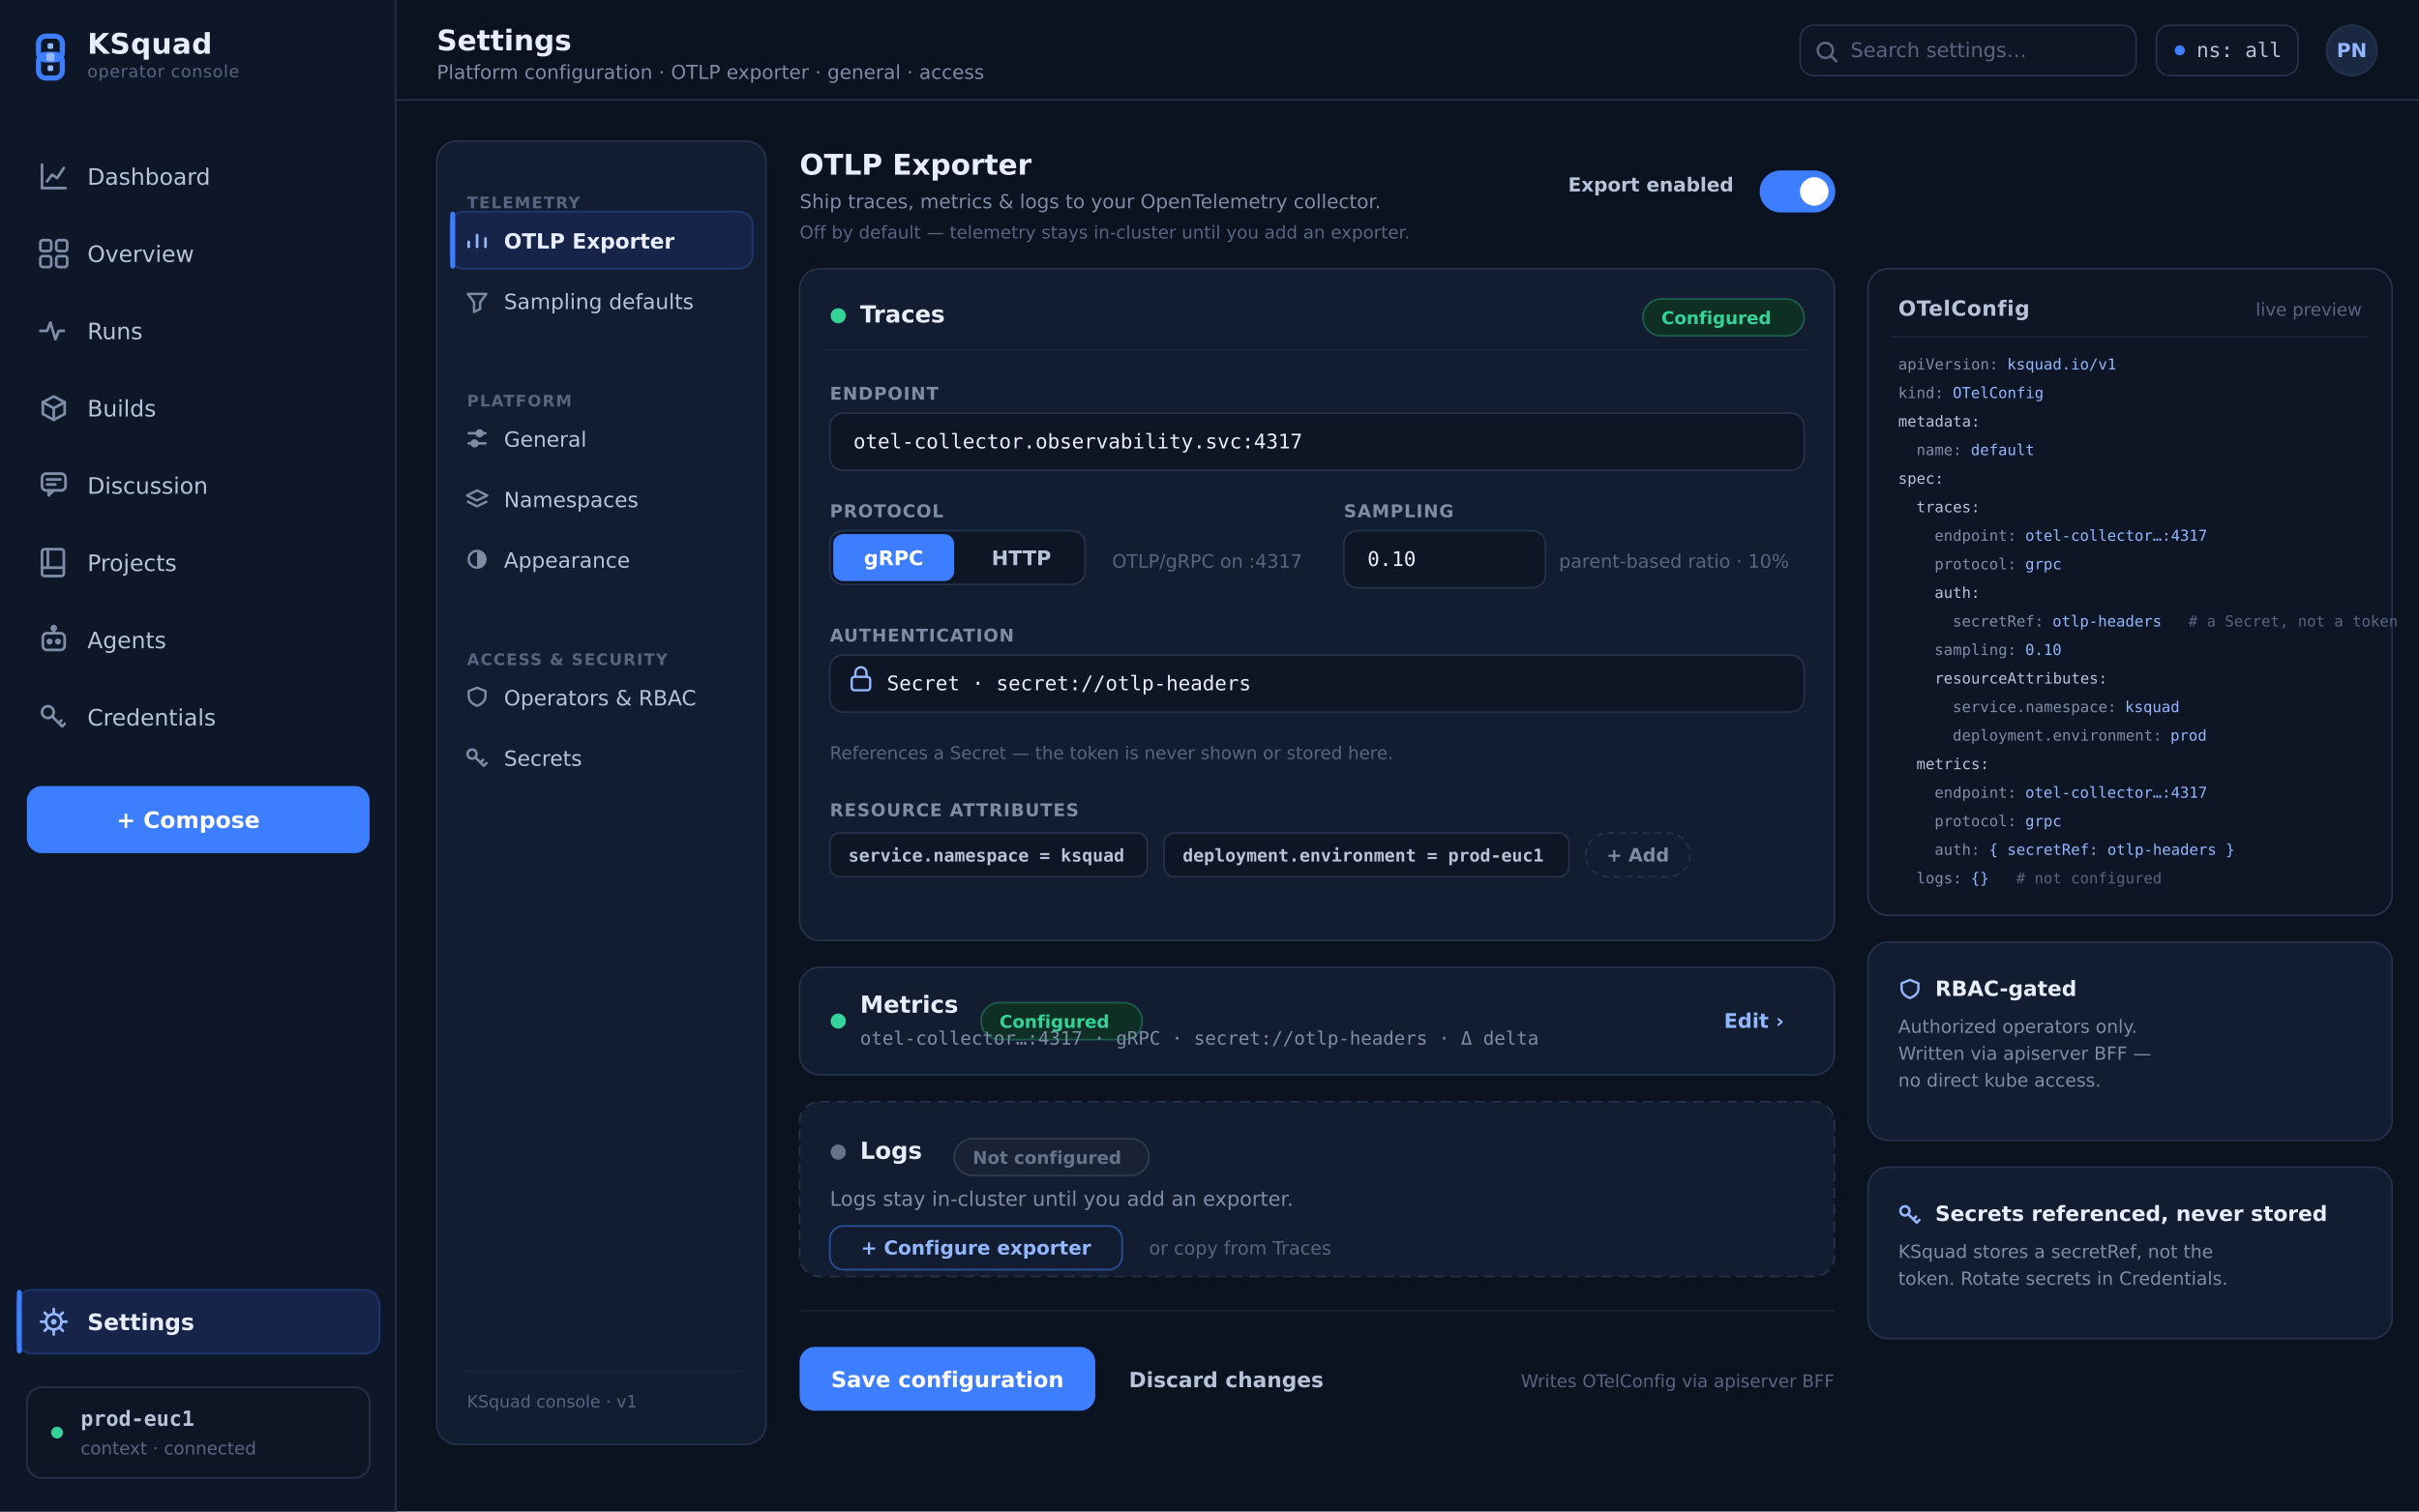
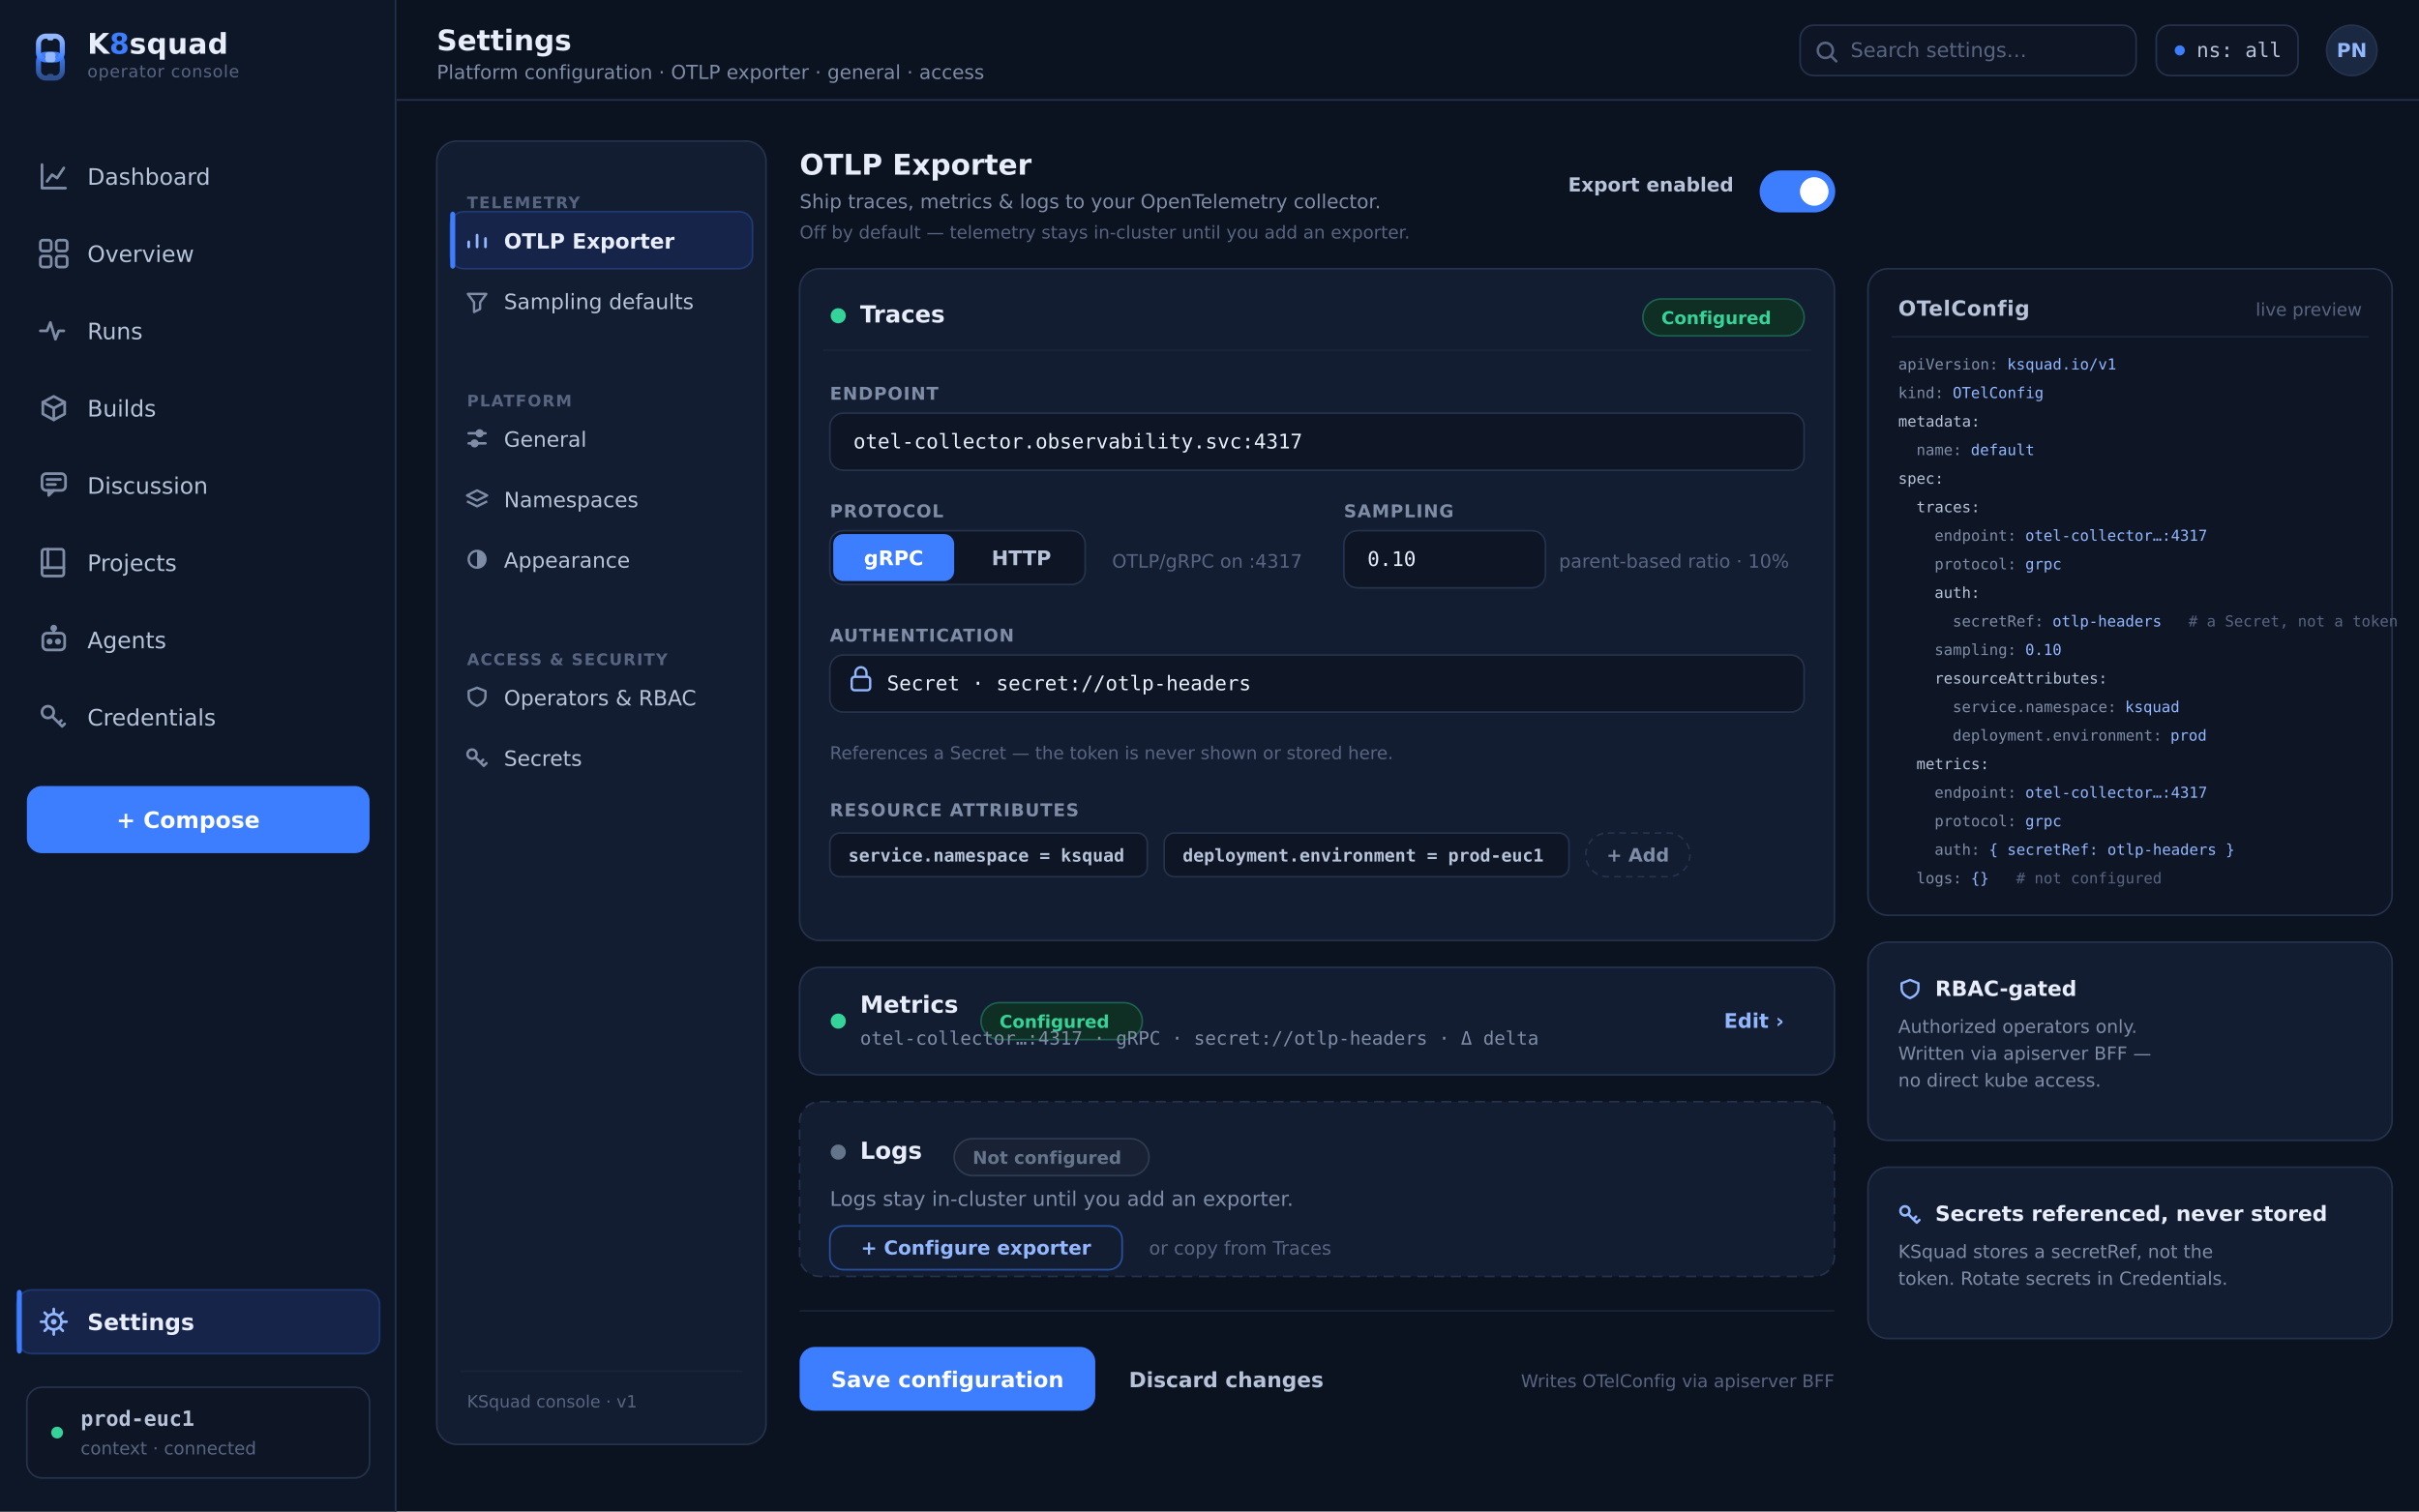
<svg xmlns="http://www.w3.org/2000/svg" width="1440" height="900" viewBox="0 0 1440 900" font-family="DejaVu Sans">
+   <defs>
+     <linearGradient id="ringTop" x1="0" y1="0" x2="0" y2="1">
+       <stop offset="0" stop-color="#93B7FF" />
+       <stop offset="1" stop-color="#3D7DFF" />
+     </linearGradient>
+     <linearGradient id="ringBot" x1="0" y1="0" x2="0" y2="1">
+       <stop offset="0" stop-color="#3D7DFF" />
+       <stop offset="1" stop-color="#2E4E8C" />
+     </linearGradient>
+   </defs>
  <rect x="0" y="0" width="1440" height="900" rx="0" ry="0" fill="#0B1220" stroke="none" stroke-width="1" />
  <rect x="0" y="0" width="236" height="900" rx="0" ry="0" fill="#0D1728" stroke="none" stroke-width="1" />
  <rect x="235" y="0" width="1" height="900" rx="0" ry="0" fill="#25324B" stroke="none" stroke-width="1" />
  <g transform="translate(30,34) scale(0.33735) translate(-50,-50)">
-     <rect x="29" y="45" width="42" height="42" rx="13" fill="none" stroke="#3D7DFF" stroke-width="9" />
-     <rect x="29" y="13" width="42" height="42" rx="13" fill="none" stroke="#3D7DFF" stroke-width="9" />
-     <rect x="45" y="25.5" width="10" height="10" rx="2.8" fill="#93B7FF" />
-     <rect x="45" y="64.5" width="10" height="10" rx="2.8" fill="#93B7FF" />
-     <rect x="42.5" y="42.5" width="15" height="15" rx="4.2" fill="#93B7FF" />
-   </g>
-   <text x="52" y="32" font-family="DejaVu Sans" font-size="17" fill="#E8EEF9" font-weight="700" text-anchor="start" letter-spacing="0.2">KSquad</text>
+     <rect x="29" y="45" width="42" height="42" rx="13" fill="none" stroke="url(#ringBot)" stroke-width="9" />
+     <rect x="29" y="13" width="42" height="42" rx="13" fill="none" stroke="url(#ringTop)" stroke-width="9" />
+     <rect x="41" y="41" width="18" height="18" rx="5" fill="#93B7FF" />
+     <rect x="44.5" y="9.5" width="11" height="11" rx="3" fill="#93B7FF" />
+     <rect x="44.5" y="79.5" width="11" height="11" rx="3" fill="#2E4E8C" />
+   </g>
+   <text x="52" y="32" font-family="DejaVu Sans" font-size="17" fill="#E8EEF9" font-weight="700" text-anchor="start" letter-spacing="0.2">K<tspan fill="#3D7DFF">8</tspan>squad</text>
  <text x="52" y="46" font-family="DejaVu Sans" font-size="10" fill="#586581" font-weight="400" text-anchor="start" letter-spacing="0.4">operator console</text>
  <g fill="none" stroke="#7E8CA6" stroke-width="1.6" stroke-linecap="round" stroke-linejoin="round">
    <path d="M25 98 v14 h14" />
    <path d="M28 108 l3 -4 l3 2 l4 -6" />
  </g>
  <text x="52" y="110" font-family="DejaVu Sans" font-size="13.5" fill="#B6C3D8" font-weight="500" text-anchor="start">Dashboard</text>
  <g fill="none" stroke="#7E8CA6" stroke-width="1.6" stroke-linecap="round" stroke-linejoin="round">
    <rect x="24" y="143" width="6.5" height="6.5" rx="1.5" />
    <rect x="33.5" y="143" width="6.5" height="6.5" rx="1.5" />
    <rect x="24" y="152.5" width="6.5" height="6.5" rx="1.5" />
    <rect x="33.5" y="152.5" width="6.5" height="6.5" rx="1.5" />
  </g>
  <text x="52" y="156" font-family="DejaVu Sans" font-size="13.5" fill="#B6C3D8" font-weight="500" text-anchor="start">Overview</text>
  <g fill="none" stroke="#7E8CA6" stroke-width="1.6" stroke-linecap="round" stroke-linejoin="round">
    <path d="M24 197 h4 l2 -5 l3 10 l2 -5 h3" />
  </g>
  <text x="52" y="202" font-family="DejaVu Sans" font-size="13.5" fill="#B6C3D8" font-weight="500" text-anchor="start">Runs</text>
  <g fill="none" stroke="#7E8CA6" stroke-width="1.6" stroke-linecap="round" stroke-linejoin="round">
    <path d="M32 236 l6.5 3.5 v7 l-6.5 3.5 l-6.5 -3.5 v-7 z" />
    <path d="M25.5 239.5 l6.5 3.5 l6.5 -3.5" />
    <path d="M32 243 v7" />
  </g>
  <text x="52" y="248" font-family="DejaVu Sans" font-size="13.5" fill="#B6C3D8" font-weight="500" text-anchor="start">Builds</text>
  <g fill="none" stroke="#7E8CA6" stroke-width="1.6" stroke-linecap="round" stroke-linejoin="round">
    <rect x="25" y="282" width="14" height="10" rx="2.5" />
    <path d="M29 292 v3 l3 -3" />
    <path d="M28 285.5 h8 M28 288.5 h5" />
  </g>
  <text x="52" y="294" font-family="DejaVu Sans" font-size="13.5" fill="#B6C3D8" font-weight="500" text-anchor="start">Discussion</text>
  <g fill="none" stroke="#7E8CA6" stroke-width="1.6" stroke-linecap="round" stroke-linejoin="round">
    <rect x="25" y="327" width="13" height="16" rx="1.5" />
    <path d="M25 338 h13" />
    <path d="M28.5 327 v11" />
  </g>
  <text x="52" y="340" font-family="DejaVu Sans" font-size="13.5" fill="#B6C3D8" font-weight="500" text-anchor="start">Projects</text>
  <g fill="none" stroke="#7E8CA6" stroke-width="1.6" stroke-linecap="round" stroke-linejoin="round">
    <rect x="25.5" y="377" width="13" height="10" rx="2.5" />
    <path d="M32 374 v3" />
    <circle cx="32" cy="374" r="1.2" fill="#7E8CA6" />
    <circle cx="29.5" cy="382" r="1" fill="#7E8CA6" />
    <circle cx="34.5" cy="382" r="1" fill="#7E8CA6" />
  </g>
  <text x="52" y="386" font-family="DejaVu Sans" font-size="13.5" fill="#B6C3D8" font-weight="500" text-anchor="start">Agents</text>
  <g fill="none" stroke="#7E8CA6" stroke-width="1.6" stroke-linecap="round" stroke-linejoin="round">
    <circle cx="28.5" cy="424" r="3.5" />
    <path d="M31 426.5 l6 6 M35 430.5 l1.5 -1.5 M37 432.5 l1.5 -1.5" />
  </g>
  <text x="52" y="432" font-family="DejaVu Sans" font-size="13.5" fill="#B6C3D8" font-weight="500" text-anchor="start">Credentials</text>
  <rect x="16" y="468" width="204" height="40" rx="9" ry="9" fill="#3D7DFF" stroke="none" stroke-width="1" />
  <text x="112" y="493" font-family="DejaVu Sans" font-size="13.5" fill="#fff" font-weight="600" text-anchor="middle">+  Compose</text>
  <rect x="10" y="768" width="216" height="38" rx="9" ry="9" fill="#16244A" stroke="#3D7DFF44" stroke-width="1" />
  <rect x="10" y="768" width="3" height="38" rx="2" ry="2" fill="#3D7DFF" stroke="none" stroke-width="1" />
  <g fill="none" stroke="#93B7FF" stroke-width="1.6" stroke-linecap="round">
    <circle cx="32" cy="787" r="4.6" />
    <circle cx="32" cy="787" r="1.7" fill="#93B7FF" stroke="none" />
    <path d="M32 779.4 v2.4 M32 794.6 v-2.4 M24.4 787 h2.4 M39.6 787 h-2.4 M26.6 781.6 l1.6 1.6 M37.4 792.4 l-1.6 -1.6 M26.6 792.4 l1.6 -1.6 M37.4 781.6 l-1.6 1.6" />
  </g>
  <text x="52" y="792" font-family="DejaVu Sans" font-size="13.5" fill="#E8EEF9" font-weight="600" text-anchor="start">Settings</text>
  <rect x="16" y="826" width="204" height="54" rx="9" ry="9" fill="#0E1626" stroke="#25324B" stroke-width="1" />
  <circle cx="34" cy="853" r="3.5" fill="#34D399" />
  <text x="48" y="849" font-family="DejaVu Sans Mono" font-size="12.5" fill="#B6C3D8" font-weight="600" text-anchor="start">prod-euc1</text>
  <text x="48" y="866" font-family="DejaVu Sans" font-size="10.5" fill="#586581" font-weight="400" text-anchor="start">context · connected</text>
  <rect x="236" y="0" width="1204" height="60" rx="0" ry="0" fill="#0B1220" stroke="none" stroke-width="1" />
  <rect x="236" y="59" width="1204" height="1" rx="0" ry="0" fill="#25324B" stroke="none" stroke-width="1" />
  <text x="260" y="30" font-family="DejaVu Sans" font-size="17" fill="#E8EEF9" font-weight="700" text-anchor="start">Settings</text>
  <text x="260" y="47" font-family="DejaVu Sans" font-size="11.5" fill="#7E8CA6" font-weight="400" text-anchor="start">Platform configuration · OTLP exporter · general · access</text>
  <circle cx="1400" cy="30" r="15" fill="#1A2842" stroke="#25324B" />
  <text x="1400" y="34" font-family="DejaVu Sans" font-size="11.5" fill="#93B7FF" font-weight="700" text-anchor="middle">PN</text>
  <rect x="1283.6" y="15" width="84.4" height="30" rx="8" ry="8" fill="#0E1626" stroke="#25324B" stroke-width="1" />
  <circle cx="1297.6" cy="30" r="3" fill="#3D7DFF" />
  <text x="1307.6" y="34" font-family="DejaVu Sans Mono" font-size="12" fill="#B6C3D8" font-weight="400" text-anchor="start">ns: all</text>
  <rect x="1071.6" y="15" width="200" height="30" rx="8" ry="8" fill="#0E1626" stroke="#25324B" stroke-width="1" />
  <circle cx="1086.6" cy="30" r="4.5" fill="none" stroke="#586581" stroke-width="1.5" />
  <path d="M1090.1 33.5 l3 3" stroke="#586581" stroke-width="1.5" stroke-linecap="round" />
  <text x="1101.6" y="34" font-family="DejaVu Sans" font-size="12" fill="#586581" font-weight="400" text-anchor="start">Search settings…</text>
  <rect x="260" y="84" width="196" height="776" rx="12" ry="12" fill="#131D31" stroke="#25324B" stroke-width="1" />
  <text x="278" y="124" font-family="DejaVu Sans" font-size="9.5" fill="#586581" font-weight="700" text-anchor="start" letter-spacing="0.7">TELEMETRY</text>
  <rect x="268" y="126" width="180" height="34" rx="8" ry="8" fill="#16244A" stroke="#3D7DFF44" stroke-width="1" />
  <rect x="268" y="126" width="3" height="34" rx="2" ry="2" fill="#3D7DFF" stroke="none" stroke-width="1" />
  <g fill="none" stroke="#93B7FF" stroke-width="1.6" stroke-linecap="round">
    <path d="M279 147 v-3 M284 147 v-7 M289 147 v-5" />
  </g>
  <text x="300" y="148" font-family="DejaVu Sans" font-size="12.5" fill="#E8EEF9" font-weight="600" text-anchor="start">OTLP Exporter</text>
  <path d="M278.5 175 h11 l-3.7 5 v4 l-3.6 1.8 v-5.8 z" fill="none" stroke="#7E8CA6" stroke-width="1.4" stroke-linejoin="round" />
  <text x="300" y="184" font-family="DejaVu Sans" font-size="12.5" fill="#B6C3D8" font-weight="500" text-anchor="start">Sampling defaults</text>
  <text x="278" y="242" font-family="DejaVu Sans" font-size="9.5" fill="#586581" font-weight="700" text-anchor="start" letter-spacing="0.7">PLATFORM</text>
  <g fill="none" stroke="#7E8CA6" stroke-width="1.5" stroke-linecap="round">
    <path d="M279 258 h10 M279 264 h10" />
    <circle cx="285.5" cy="258" r="1.7" fill="#7E8CA6" />
    <circle cx="282.5" cy="264" r="1.7" fill="#7E8CA6" />
  </g>
  <text x="300" y="266" font-family="DejaVu Sans" font-size="12.5" fill="#B6C3D8" font-weight="500" text-anchor="start">General</text>
  <g fill="none" stroke="#7E8CA6" stroke-width="1.4" stroke-linejoin="round">
    <path d="M284 292 l6 3 l-6 3 l-6 -3 z" />
    <path d="M278 298.5 l6 3 l6 -3" />
  </g>
  <text x="300" y="302" font-family="DejaVu Sans" font-size="12.5" fill="#B6C3D8" font-weight="500" text-anchor="start">Namespaces</text>
  <g stroke="#7E8CA6" stroke-width="1.4">
    <circle cx="284" cy="333" r="5" fill="none" />
    <path d="M284 328 a5 5 0 0 1 0 10 z" fill="#7E8CA6" stroke="none" />
  </g>
  <text x="300" y="338" font-family="DejaVu Sans" font-size="12.5" fill="#B6C3D8" font-weight="500" text-anchor="start">Appearance</text>
  <text x="278" y="396" font-family="DejaVu Sans" font-size="9.5" fill="#586581" font-weight="700" text-anchor="start" letter-spacing="0.7">ACCESS &amp; SECURITY</text>
  <path d="M284 409.5 l5 2 v3 c0 3.2 -2.6 4.8 -5 5.8 c-2.4 -1 -5 -2.6 -5 -5.8 v-3 z" fill="none" stroke="#7E8CA6" stroke-width="1.4" stroke-linejoin="round" />
  <text x="300" y="420" font-family="DejaVu Sans" font-size="12.5" fill="#B6C3D8" font-weight="500" text-anchor="start">Operators &amp; RBAC</text>
  <g fill="none" stroke="#7E8CA6" stroke-width="1.5" stroke-linecap="round">
    <circle cx="281" cy="449" r="2.7" />
    <path d="M283 451 l5 5 M286 454 l1.6 -1.6 M288 456 l1.6 -1.6" />
  </g>
  <text x="300" y="456" font-family="DejaVu Sans" font-size="12.5" fill="#B6C3D8" font-weight="500" text-anchor="start">Secrets</text>
  <rect x="274" y="816" width="168" height="1" rx="0" ry="0" fill="#1A2438" stroke="none" stroke-width="1" />
  <text x="278" y="838" font-family="DejaVu Sans" font-size="10" fill="#586581" font-weight="400" text-anchor="start">KSquad console · v1</text>
  <text x="476" y="104" font-family="DejaVu Sans" font-size="17" fill="#E8EEF9" font-weight="700" text-anchor="start">OTLP Exporter</text>
  <text x="476" y="124" font-family="DejaVu Sans" font-size="11.5" fill="#7E8CA6" font-weight="400" text-anchor="start">Ship traces, metrics &amp; logs to your OpenTelemetry collector.</text>
  <text x="476" y="142" font-family="DejaVu Sans" font-size="10.5" fill="#586581" font-weight="400" text-anchor="start">Off by default — telemetry stays in-cluster until you add an exporter.</text>
  <text x="1032" y="114" font-family="DejaVu Sans" font-size="11.5" fill="#B6C3D8" font-weight="600" text-anchor="end">Export enabled</text>
  <rect x="1048" y="102" width="44" height="24" rx="12" ry="12" fill="#3D7DFF" stroke="#3D7DFF" stroke-width="1" />
  <circle cx="1080" cy="114" r="8.5" fill="#fff" />
  <rect x="476" y="160" width="616" height="400" rx="12" ry="12" fill="#131D31" stroke="#25324B" stroke-width="1" />
  <circle cx="499" cy="188" r="4.5" fill="#34D399" />
  <text x="512" y="192" font-family="DejaVu Sans" font-size="14" fill="#E8EEF9" font-weight="700" text-anchor="start">Traces</text>
  <rect x="978" y="178" width="96" height="22" rx="11.0" ry="11.0" fill="#0F2E24" stroke="#34D39955" stroke-width="1" />
  <text x="989" y="193.0" font-family="DejaVu Sans" font-size="10.5" fill="#34D399" font-weight="600" text-anchor="start">Configured</text>
  <rect x="490" y="208" width="588" height="1" rx="0" ry="0" fill="#1A2438" stroke="none" stroke-width="1" />
  <text x="494" y="238" font-family="DejaVu Sans" font-size="10.5" fill="#7E8CA6" font-weight="700" text-anchor="start" letter-spacing="0.5">ENDPOINT</text>
  <rect x="494" y="246" width="580" height="34" rx="8" ry="8" fill="#0E1626" stroke="#25324B" stroke-width="1" />
  <text x="508" y="267.0" font-family="DejaVu Sans Mono" font-size="12" fill="#E8EEF9" font-weight="400" text-anchor="start">otel-collector.observability.svc:4317</text>
  <text x="494" y="308" font-family="DejaVu Sans" font-size="10.5" fill="#7E8CA6" font-weight="700" text-anchor="start" letter-spacing="0.5">PROTOCOL</text>
  <rect x="494" y="316" width="152" height="32" rx="8" ry="8" fill="#0E1626" stroke="#25324B" stroke-width="1" />
  <rect x="496" y="318" width="72" height="28" rx="6" ry="6" fill="#3D7DFF" stroke="none" stroke-width="1" />
  <text x="532.0" y="336.5" font-family="DejaVu Sans" font-size="12" fill="#fff" font-weight="600" text-anchor="middle">gRPC</text>
  <text x="608.0" y="336.5" font-family="DejaVu Sans" font-size="12" fill="#B6C3D8" font-weight="600" text-anchor="middle">HTTP</text>
  <text x="662" y="338" font-family="DejaVu Sans" font-size="11" fill="#586581" font-weight="400" text-anchor="start">OTLP/gRPC on :4317</text>
  <text x="800" y="308" font-family="DejaVu Sans" font-size="10.5" fill="#7E8CA6" font-weight="700" text-anchor="start" letter-spacing="0.5">SAMPLING</text>
  <rect x="800" y="316" width="120" height="34" rx="8" ry="8" fill="#0E1626" stroke="#25324B" stroke-width="1" />
  <text x="814" y="337.0" font-family="DejaVu Sans Mono" font-size="12" fill="#E8EEF9" font-weight="400" text-anchor="start">0.10</text>
  <text x="928" y="338" font-family="DejaVu Sans" font-size="11" fill="#586581" font-weight="400" text-anchor="start">parent-based ratio · 10%</text>
  <text x="494" y="382" font-family="DejaVu Sans" font-size="10.5" fill="#7E8CA6" font-weight="700" text-anchor="start" letter-spacing="0.5">AUTHENTICATION</text>
  <rect x="494" y="390" width="580" height="34" rx="8" ry="8" fill="#0E1626" stroke="#25324B" stroke-width="1" />
  <g fill="none" stroke="#93B7FF" stroke-width="1.4" stroke-linejoin="round">
    <rect x="507" y="403.0" width="11" height="8" rx="1.7" />
    <path d="M509.2 403.0 v-2.4 a3.3 3.3 0 0 1 6.6 0 v2.4" />
  </g>
  <text x="528" y="411.0" font-family="DejaVu Sans Mono" font-size="12" fill="#E8EEF9" font-weight="400" text-anchor="start">Secret · secret://otlp-headers</text>
  <text x="494" y="452" font-family="DejaVu Sans" font-size="10.5" fill="#586581" font-weight="400" text-anchor="start">References a Secret — the token is never shown or stored here.</text>
  <text x="494" y="486" font-family="DejaVu Sans" font-size="10.5" fill="#7E8CA6" font-weight="700" text-anchor="start" letter-spacing="0.5">RESOURCE ATTRIBUTES</text>
  <rect x="494" y="496" width="189.0" height="26" rx="6" ry="6" fill="#0E1626" stroke="#25324B" stroke-width="1" />
  <text x="505" y="513.0" font-family="DejaVu Sans Mono" font-size="10.5" fill="#B6C3D8" font-weight="600" text-anchor="start">service.namespace = ksquad</text>
  <rect x="693.0" y="496" width="241.0" height="26" rx="6" ry="6" fill="#0E1626" stroke="#25324B" stroke-width="1" />
  <text x="704.0" y="513.0" font-family="DejaVu Sans Mono" font-size="10.5" fill="#B6C3D8" font-weight="600" text-anchor="start">deployment.environment = prod-euc1</text>
  <rect x="944.0" y="496" width="62" height="26" rx="13" ry="13" fill="none" stroke="#25324B" stroke-width="1" stroke-dasharray="4 3" />
  <text x="975.0" y="513" font-family="DejaVu Sans" font-size="11" fill="#7E8CA6" font-weight="600" text-anchor="middle">+ Add</text>
  <rect x="476" y="576" width="616" height="64" rx="12" ry="12" fill="#131D31" stroke="#25324B" stroke-width="1" />
  <circle cx="499" cy="608.0" r="4.5" fill="#34D399" />
  <text x="512" y="603" font-family="DejaVu Sans" font-size="14" fill="#E8EEF9" font-weight="700" text-anchor="start">Metrics</text>
  <rect x="584" y="597" width="96" height="22" rx="11.0" ry="11.0" fill="#0F2E24" stroke="#34D39955" stroke-width="1" />
  <text x="595" y="612.0" font-family="DejaVu Sans" font-size="10.5" fill="#34D399" font-weight="600" text-anchor="start">Configured</text>
  <text x="512" y="622" font-family="DejaVu Sans Mono" font-size="11" fill="#7E8CA6" font-weight="400" text-anchor="start">otel-collector…:4317 · gRPC · secret://otlp-headers · Δ delta</text>
  <text x="1062" y="612.0" font-family="DejaVu Sans" font-size="12" fill="#93B7FF" font-weight="600" text-anchor="end">Edit  ›</text>
  <rect x="476" y="656" width="616" height="104" rx="12" ry="12" fill="#131D31" stroke="#25324B" stroke-width="1" stroke-dasharray="6 4" />
  <circle cx="499" cy="686" r="4.5" fill="#64748B" />
  <text x="512" y="690" font-family="DejaVu Sans" font-size="14" fill="#E8EEF9" font-weight="700" text-anchor="start">Logs</text>
  <rect x="568" y="678" width="116" height="22" rx="11.0" ry="11.0" fill="#182234" stroke="#64748B55" stroke-width="1" />
  <text x="579" y="693.0" font-family="DejaVu Sans" font-size="10.5" fill="#64748B" font-weight="600" text-anchor="start">Not configured</text>
  <text x="494" y="718" font-family="DejaVu Sans" font-size="12" fill="#7E8CA6" font-weight="400" text-anchor="start">Logs stay in-cluster until you add an exporter.</text>
  <rect x="494" y="730" width="174" height="26" rx="8" ry="8" fill="none" stroke="#3D7DFF88" stroke-width="1" />
  <text x="581" y="747" font-family="DejaVu Sans" font-size="11.5" fill="#93B7FF" font-weight="600" text-anchor="middle">+ Configure exporter</text>
  <text x="684" y="747" font-family="DejaVu Sans" font-size="11" fill="#586581" font-weight="400" text-anchor="start">or copy from Traces</text>
  <rect x="476" y="780" width="616" height="1" rx="0" ry="0" fill="#1A2438" stroke="none" stroke-width="1" />
  <rect x="476" y="802" width="176" height="38" rx="9" ry="9" fill="#3D7DFF" stroke="none" stroke-width="1" />
  <text x="564" y="826" font-family="DejaVu Sans" font-size="13" fill="#fff" font-weight="600" text-anchor="middle">Save configuration</text>
  <text x="672" y="826" font-family="DejaVu Sans" font-size="12.5" fill="#B6C3D8" font-weight="600" text-anchor="start">Discard changes</text>
  <text x="1092" y="826" font-family="DejaVu Sans" font-size="10.5" fill="#586581" font-weight="400" text-anchor="end">Writes OTelConfig via apiserver BFF</text>
  <rect x="1112" y="160" width="312" height="385" rx="12" ry="12" fill="#0E1626" stroke="#25324B" stroke-width="1" />
  <text x="1130" y="188" font-family="DejaVu Sans" font-size="12.5" fill="#B6C3D8" font-weight="700" text-anchor="start" letter-spacing="0.3">OTelConfig</text>
  <text x="1406" y="188" font-family="DejaVu Sans" font-size="10.5" fill="#586581" font-weight="400" text-anchor="end">live preview</text>
  <rect x="1126" y="200" width="284" height="1" rx="0" ry="0" fill="#1A2438" stroke="none" stroke-width="1" />
  <text x="1130.0" y="220" font-family="DejaVu Sans Mono" font-size="9" fill="#7E8CA6" font-weight="400" text-anchor="start">apiVersion: </text>
  <text x="1194.8" y="220" font-family="DejaVu Sans Mono" font-size="9" fill="#93B7FF" font-weight="400" text-anchor="start">ksquad.io/v1</text>
  <text x="1130.0" y="237" font-family="DejaVu Sans Mono" font-size="9" fill="#7E8CA6" font-weight="400" text-anchor="start">kind: </text>
  <text x="1162.4" y="237" font-family="DejaVu Sans Mono" font-size="9" fill="#93B7FF" font-weight="400" text-anchor="start">OTelConfig</text>
  <text x="1130.0" y="254" font-family="DejaVu Sans Mono" font-size="9" fill="#B6C3D8" font-weight="400" text-anchor="start">metadata:</text>
  <text x="1140.8" y="271" font-family="DejaVu Sans Mono" font-size="9" fill="#7E8CA6" font-weight="400" text-anchor="start">name: </text>
  <text x="1173.2" y="271" font-family="DejaVu Sans Mono" font-size="9" fill="#93B7FF" font-weight="400" text-anchor="start">default</text>
  <text x="1130.0" y="288" font-family="DejaVu Sans Mono" font-size="9" fill="#B6C3D8" font-weight="400" text-anchor="start">spec:</text>
  <text x="1140.8" y="305" font-family="DejaVu Sans Mono" font-size="9" fill="#B6C3D8" font-weight="400" text-anchor="start">traces:</text>
  <text x="1151.6" y="322" font-family="DejaVu Sans Mono" font-size="9" fill="#7E8CA6" font-weight="400" text-anchor="start">endpoint: </text>
  <text x="1205.6" y="322" font-family="DejaVu Sans Mono" font-size="9" fill="#93B7FF" font-weight="400" text-anchor="start">otel-collector…:4317</text>
  <text x="1151.6" y="339" font-family="DejaVu Sans Mono" font-size="9" fill="#7E8CA6" font-weight="400" text-anchor="start">protocol: </text>
  <text x="1205.6" y="339" font-family="DejaVu Sans Mono" font-size="9" fill="#93B7FF" font-weight="400" text-anchor="start">grpc</text>
  <text x="1151.6" y="356" font-family="DejaVu Sans Mono" font-size="9" fill="#B6C3D8" font-weight="400" text-anchor="start">auth:</text>
  <text x="1162.4" y="373" font-family="DejaVu Sans Mono" font-size="9" fill="#7E8CA6" font-weight="400" text-anchor="start">secretRef: </text>
  <text x="1221.8" y="373" font-family="DejaVu Sans Mono" font-size="9" fill="#93B7FF" font-weight="400" text-anchor="start">otlp-headers   </text>
  <text x="1302.8" y="373" font-family="DejaVu Sans Mono" font-size="9" fill="#586581" font-weight="400" text-anchor="start"># a Secret, not a token</text>
  <text x="1151.6" y="390" font-family="DejaVu Sans Mono" font-size="9" fill="#7E8CA6" font-weight="400" text-anchor="start">sampling: </text>
  <text x="1205.6" y="390" font-family="DejaVu Sans Mono" font-size="9" fill="#93B7FF" font-weight="400" text-anchor="start">0.10</text>
  <text x="1151.6" y="407" font-family="DejaVu Sans Mono" font-size="9" fill="#B6C3D8" font-weight="400" text-anchor="start">resourceAttributes:</text>
  <text x="1162.4" y="424" font-family="DejaVu Sans Mono" font-size="9" fill="#7E8CA6" font-weight="400" text-anchor="start">service.namespace: </text>
  <text x="1265.0" y="424" font-family="DejaVu Sans Mono" font-size="9" fill="#93B7FF" font-weight="400" text-anchor="start">ksquad</text>
  <text x="1162.4" y="441" font-family="DejaVu Sans Mono" font-size="9" fill="#7E8CA6" font-weight="400" text-anchor="start">deployment.environment: </text>
  <text x="1292.0" y="441" font-family="DejaVu Sans Mono" font-size="9" fill="#93B7FF" font-weight="400" text-anchor="start">prod</text>
  <text x="1140.8" y="458" font-family="DejaVu Sans Mono" font-size="9" fill="#B6C3D8" font-weight="400" text-anchor="start">metrics:</text>
  <text x="1151.6" y="475" font-family="DejaVu Sans Mono" font-size="9" fill="#7E8CA6" font-weight="400" text-anchor="start">endpoint: </text>
  <text x="1205.6" y="475" font-family="DejaVu Sans Mono" font-size="9" fill="#93B7FF" font-weight="400" text-anchor="start">otel-collector…:4317</text>
  <text x="1151.6" y="492" font-family="DejaVu Sans Mono" font-size="9" fill="#7E8CA6" font-weight="400" text-anchor="start">protocol: </text>
  <text x="1205.6" y="492" font-family="DejaVu Sans Mono" font-size="9" fill="#93B7FF" font-weight="400" text-anchor="start">grpc</text>
  <text x="1151.6" y="509" font-family="DejaVu Sans Mono" font-size="9" fill="#7E8CA6" font-weight="400" text-anchor="start">auth: </text>
  <text x="1184.0" y="509" font-family="DejaVu Sans Mono" font-size="9" fill="#93B7FF" font-weight="400" text-anchor="start">{ secretRef: otlp-headers }</text>
  <text x="1140.8" y="526" font-family="DejaVu Sans Mono" font-size="9" fill="#7E8CA6" font-weight="400" text-anchor="start">logs: </text>
  <text x="1173.2" y="526" font-family="DejaVu Sans Mono" font-size="9" fill="#93B7FF" font-weight="400" text-anchor="start">{}   </text>
  <text x="1200.2" y="526" font-family="DejaVu Sans Mono" font-size="9" fill="#586581" font-weight="400" text-anchor="start"># not configured</text>
  <rect x="1112" y="561" width="312" height="118" rx="12" ry="12" fill="#131D31" stroke="#25324B" stroke-width="1" />
  <path d="M1137 583.5 l5 2 v3 c0 3.2 -2.6 4.8 -5 5.8 c-2.4 -1 -5 -2.6 -5 -5.8 v-3 z" fill="none" stroke="#93B7FF" stroke-width="1.4" stroke-linejoin="round" />
  <text x="1152" y="593" font-family="DejaVu Sans" font-size="12.5" fill="#E8EEF9" font-weight="700" text-anchor="start">RBAC-gated</text>
  <text x="1130" y="615" font-family="DejaVu Sans" font-size="10.8" fill="#7E8CA6" font-weight="400" text-anchor="start">Authorized operators only.</text>
  <text x="1130" y="631" font-family="DejaVu Sans" font-size="10.8" fill="#7E8CA6" font-weight="400" text-anchor="start">Written via apiserver BFF —</text>
  <text x="1130" y="647" font-family="DejaVu Sans" font-size="10.8" fill="#7E8CA6" font-weight="400" text-anchor="start">no direct kube access.</text>
  <rect x="1112" y="695" width="312" height="102" rx="12" ry="12" fill="#131D31" stroke="#25324B" stroke-width="1" />
  <g fill="none" stroke="#93B7FF" stroke-width="1.5" stroke-linecap="round">
    <circle cx="1134" cy="721" r="2.7" />
    <path d="M1136 723 l5 5 M1139 726 l1.6 -1.6 M1141 728 l1.6 -1.6" />
  </g>
  <text x="1152" y="727" font-family="DejaVu Sans" font-size="12.5" fill="#E8EEF9" font-weight="700" text-anchor="start">Secrets referenced, never stored</text>
  <text x="1130" y="749" font-family="DejaVu Sans" font-size="10.8" fill="#7E8CA6" font-weight="400" text-anchor="start">KSquad stores a secretRef, not the</text>
  <text x="1130" y="765" font-family="DejaVu Sans" font-size="10.8" fill="#7E8CA6" font-weight="400" text-anchor="start">token. Rotate secrets in Credentials.</text>
</svg>
